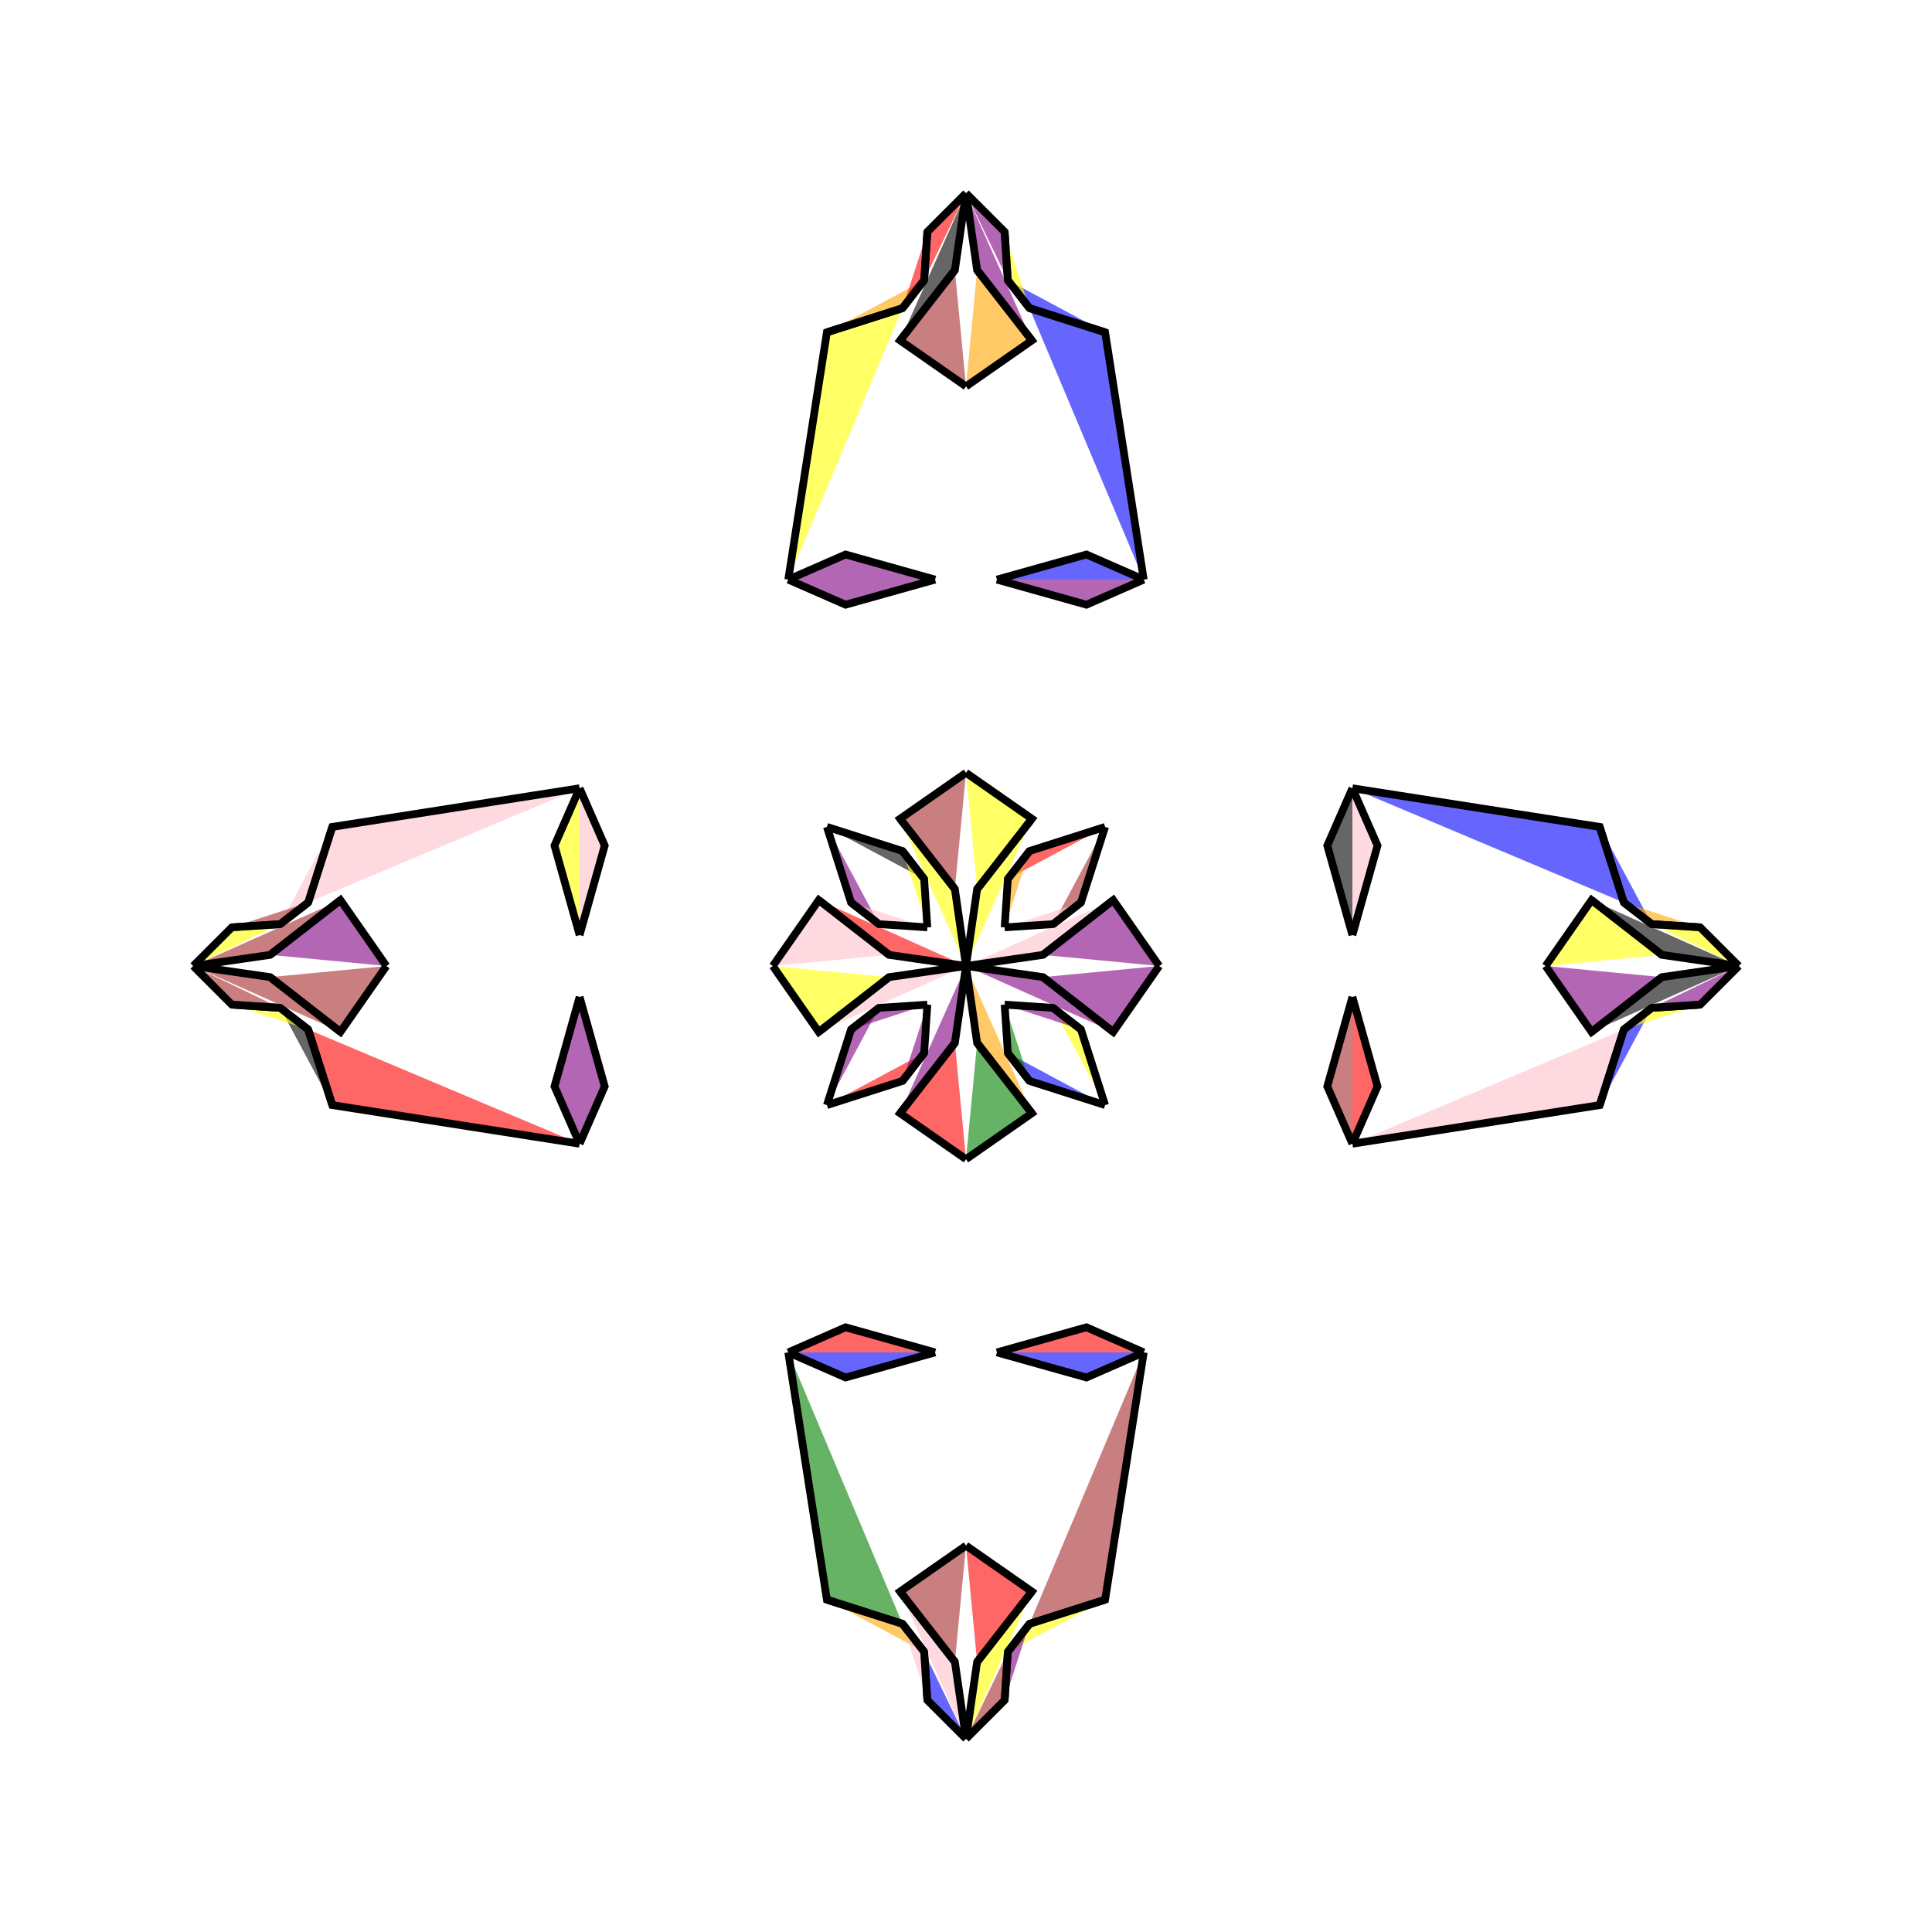
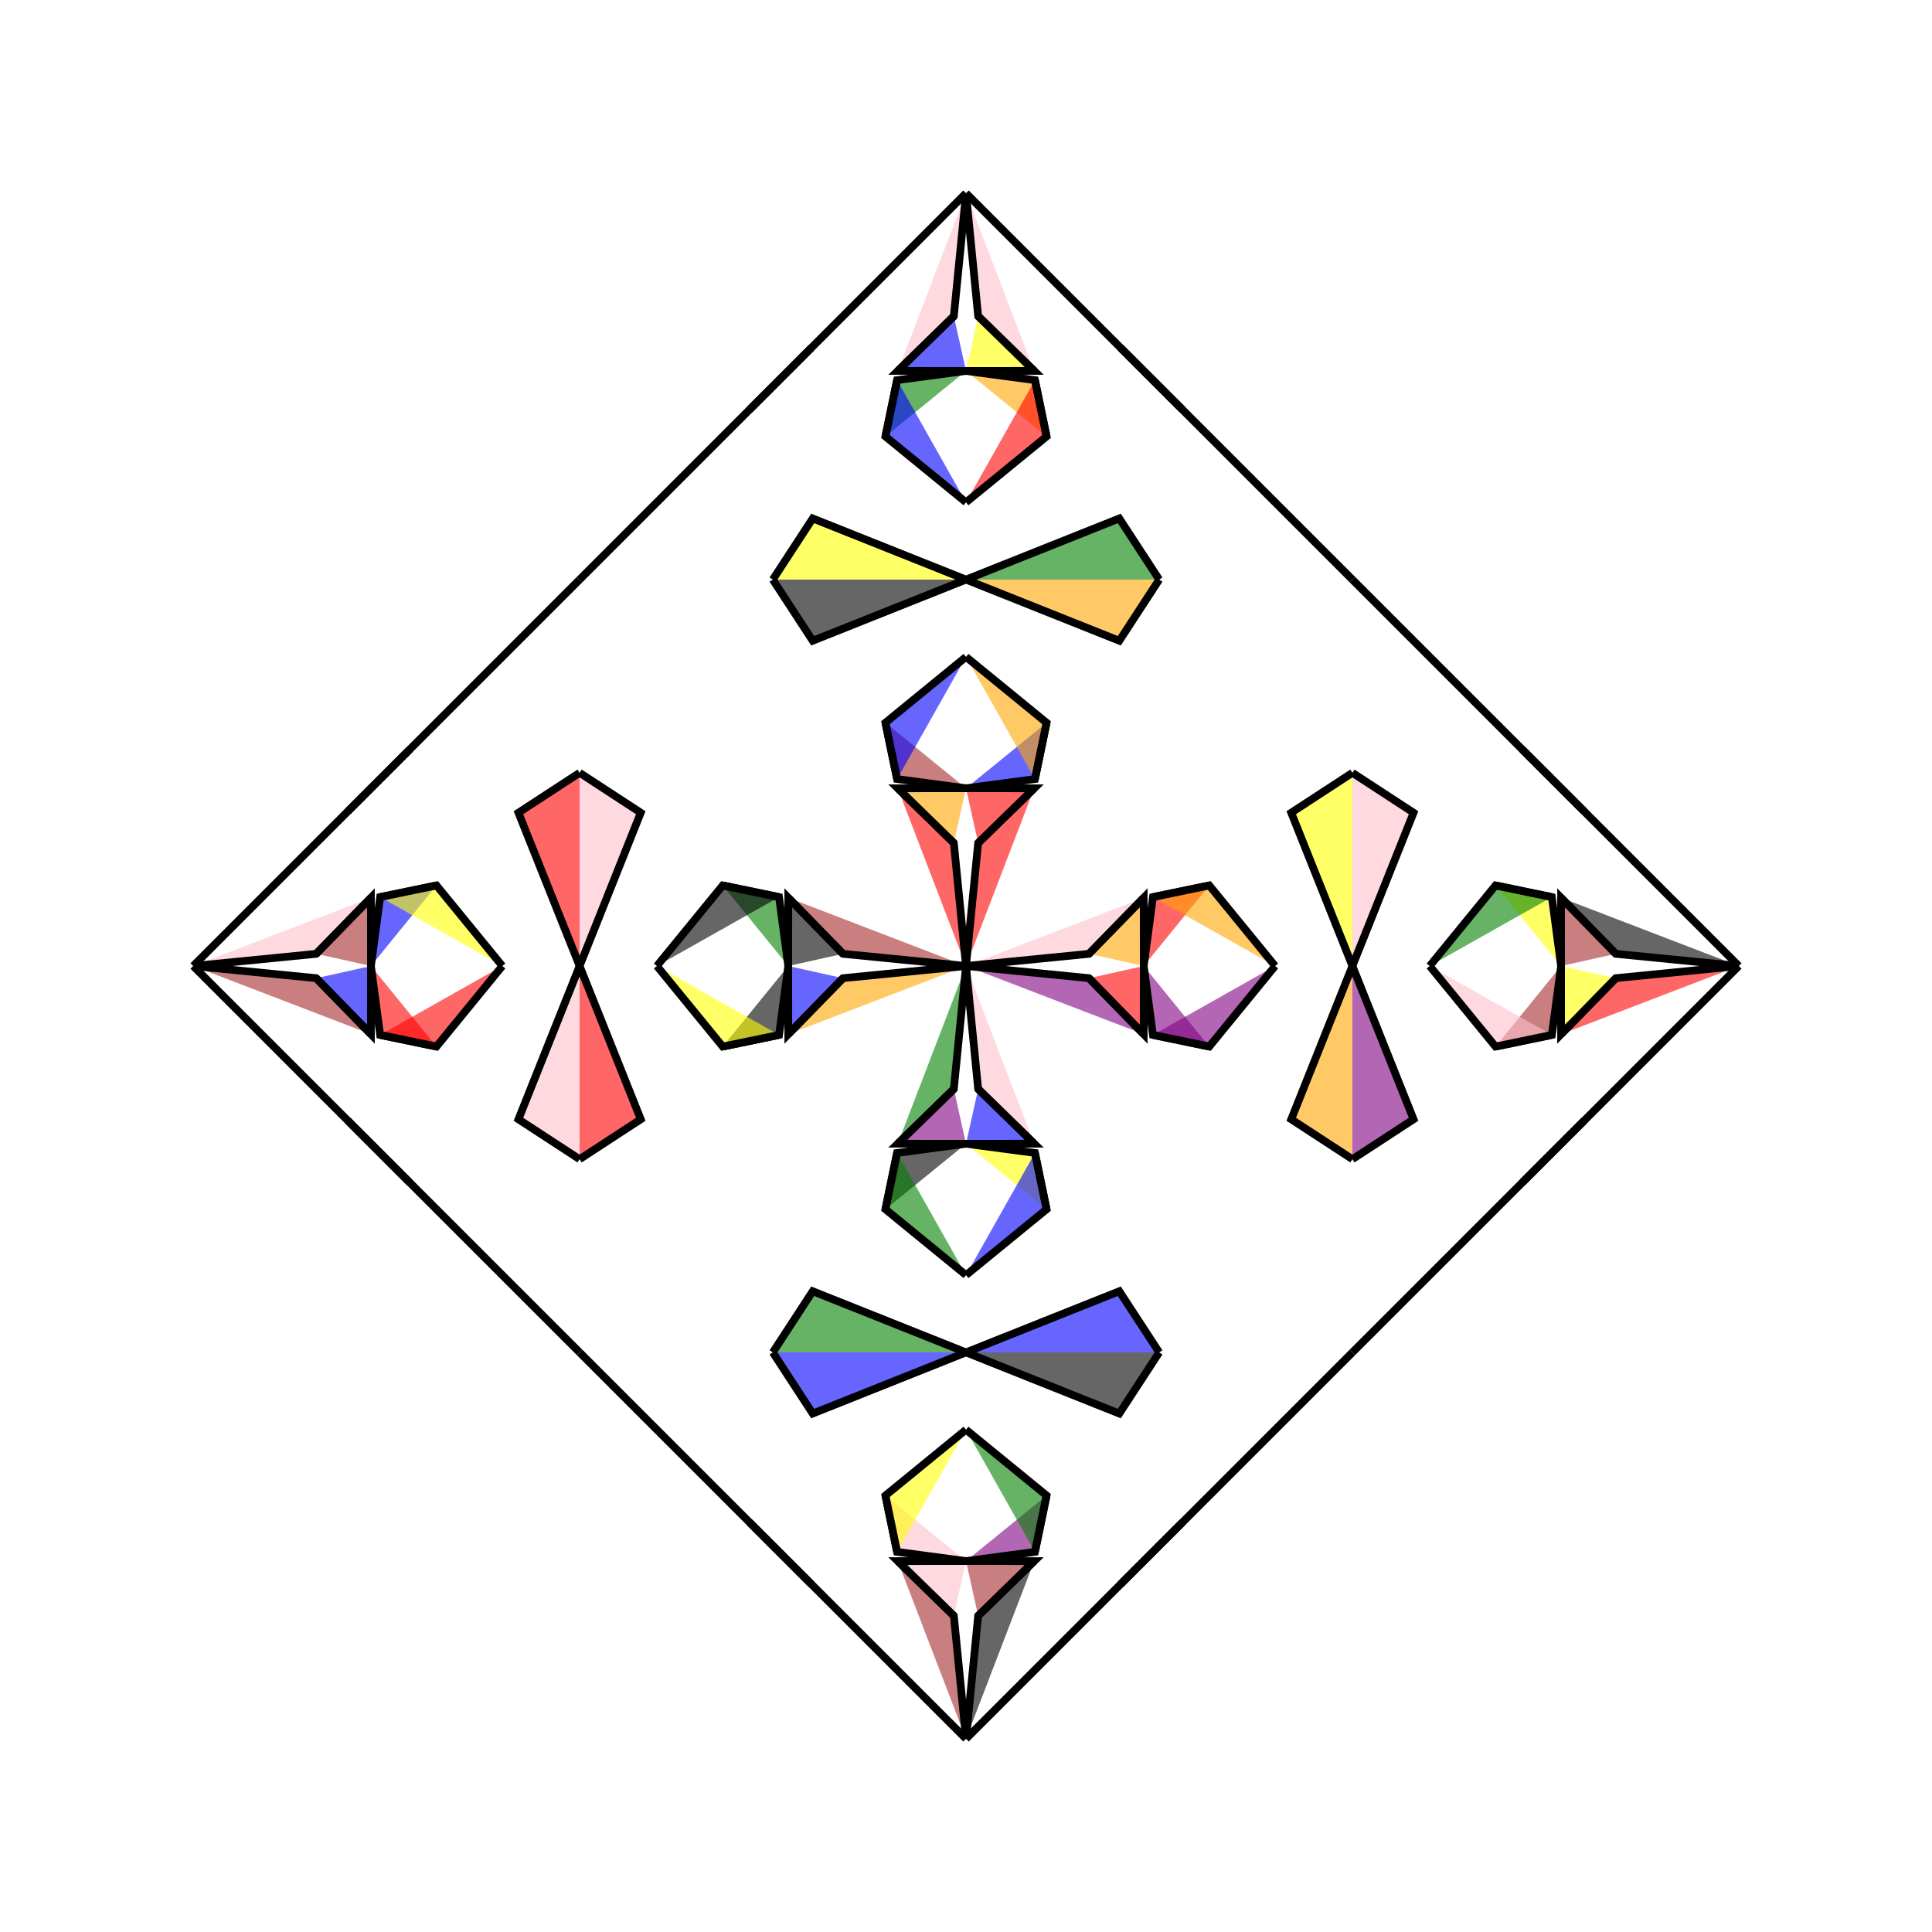
<svg xmlns="http://www.w3.org/2000/svg" width="250" height="250" viewBox="-125.0 -125.0 250 250">
  <defs>
</defs>
-   <path d="M0.0,-0.0 L9.95,-1.44 L19.054,-8.525" fill="pink" fill-opacity="0.6" stroke="black" stroke-width="1" />
-   <path d="M0.0,-0.0 L9.95,1.44 L19.054,8.525" fill="purple" fill-opacity="0.6" stroke="black" stroke-width="1" />
-   <path d="M9.95,-1.44 L19.054,-8.525 L25.0,-0.0" fill="purple" fill-opacity="0.6" stroke="black" stroke-width="1" />
-   <path d="M9.95,1.44 L19.054,8.525 L25.0,-0.0" fill="purple" fill-opacity="0.6" stroke="black" stroke-width="1" />
-   <path d="M50.0,-4.0 L46.752,-15.583 L50.0,-23.0" fill="black" fill-opacity="0.6" stroke="black" stroke-width="1" />
-   <path d="M50.0,4.0 L46.752,15.583 L50.0,23.0" fill="brown" fill-opacity="0.6" stroke="black" stroke-width="1" />
-   <path d="M23.0,50.0 L18.0,82.0 L8.212,85.128" fill="brown" fill-opacity="0.6" stroke="black" stroke-width="1" />
-   <path d="M23.0,-50.0 L18.0,-82.0 L8.212,-85.128" fill="blue" fill-opacity="0.6" stroke="black" stroke-width="1" />
-   <path d="M18.0,-18.0 L14.872,-8.212 L11.255,-5.416" fill="brown" fill-opacity="0.6" stroke="black" stroke-width="1" />
-   <path d="M18.0,18.0 L14.872,8.212 L11.255,5.416" fill="yellow" fill-opacity="0.6" stroke="black" stroke-width="1" />
-   <path d="M14.872,-8.212 L11.255,-5.416 L5.0,-5.0" fill="pink" fill-opacity="0.6" stroke="black" stroke-width="1" />
-   <path d="M14.872,8.212 L11.255,5.416 L5.0,5.0" fill="purple" fill-opacity="0.6" stroke="black" stroke-width="1" />
-   <path d="M5.416,88.745 L5.0,95.0 L0.0,100.0" fill="brown" fill-opacity="0.6" stroke="black" stroke-width="1" />
-   <path d="M5.416,-88.745 L5.0,-95.0 L0.0,-100.0" fill="purple" fill-opacity="0.6" stroke="black" stroke-width="1" />
-   <path d="M0.0,-0.0 L-9.95,-1.44 L-19.054,-8.525" fill="red" fill-opacity="0.6" stroke="black" stroke-width="1" />
-   <path d="M0.0,-0.0 L-9.95,1.44 L-19.054,8.525" fill="pink" fill-opacity="0.6" stroke="black" stroke-width="1" />
-   <path d="M-9.95,-1.44 L-19.054,-8.525 L-25.0,-0.0" fill="pink" fill-opacity="0.6" stroke="black" stroke-width="1" />
-   <path d="M-9.95,1.44 L-19.054,8.525 L-25.0,-0.0" fill="yellow" fill-opacity="0.6" stroke="black" stroke-width="1" />
-   <path d="M-50.0,-4.0 L-46.752,-15.583 L-50.0,-23.0" fill="pink" fill-opacity="0.6" stroke="black" stroke-width="1" />
-   <path d="M-50.0,4.0 L-46.752,15.583 L-50.0,23.0" fill="purple" fill-opacity="0.6" stroke="black" stroke-width="1" />
-   <path d="M-23.0,50.0 L-18.0,82.0 L-8.212,85.128" fill="green" fill-opacity="0.6" stroke="black" stroke-width="1" />
-   <path d="M-23.0,-50.0 L-18.0,-82.0 L-8.212,-85.128" fill="yellow" fill-opacity="0.6" stroke="black" stroke-width="1" />
-   <path d="M-18.0,-18.0 L-14.872,-8.212 L-11.255,-5.416" fill="purple" fill-opacity="0.6" stroke="black" stroke-width="1" />
-   <path d="M-18.0,18.0 L-14.872,8.212 L-11.255,5.416" fill="purple" fill-opacity="0.6" stroke="black" stroke-width="1" />
-   <path d="M-14.872,-8.212 L-11.255,-5.416 L-5.0,-5.0" fill="pink" fill-opacity="0.6" stroke="black" stroke-width="1" />
-   <path d="M-14.872,8.212 L-11.255,5.416 L-5.0,5.0" fill="purple" fill-opacity="0.6" stroke="black" stroke-width="1" />
-   <path d="M-5.416,88.745 L-5.0,95.0 L0.0,100.0" fill="blue" fill-opacity="0.6" stroke="black" stroke-width="1" />
-   <path d="M-5.416,-88.745 L-5.0,-95.0 L0.0,-100.0" fill="red" fill-opacity="0.6" stroke="black" stroke-width="1" />
-   <path d="M100.0,-0.0 L90.05,1.44 L80.946,8.525" fill="black" fill-opacity="0.6" stroke="black" stroke-width="1" />
-   <path d="M100.0,-0.0 L90.05,-1.44 L80.946,-8.525" fill="black" fill-opacity="0.6" stroke="black" stroke-width="1" />
-   <path d="M90.05,1.44 L80.946,8.525 L75.0,-0.0" fill="purple" fill-opacity="0.6" stroke="black" stroke-width="1" />
-   <path d="M90.05,-1.44 L80.946,-8.525 L75.0,-0.0" fill="yellow" fill-opacity="0.6" stroke="black" stroke-width="1" />
-   <path d="M50.0,4.0 L53.248,15.583 L50.0,23.0" fill="red" fill-opacity="0.6" stroke="black" stroke-width="1" />
-   <path d="M50.0,-4.0 L53.248,-15.583 L50.0,-23.0" fill="pink" fill-opacity="0.6" stroke="black" stroke-width="1" />
-   <path d="M50.0,23.0 L82.0,18.0 L85.128,8.212" fill="pink" fill-opacity="0.6" stroke="black" stroke-width="1" />
-   <path d="M50.0,-23.0 L82.0,-18.0 L85.128,-8.212" fill="blue" fill-opacity="0.6" stroke="black" stroke-width="1" />
-   <path d="M82.0,18.0 L85.128,8.212 L88.745,5.416" fill="blue" fill-opacity="0.6" stroke="black" stroke-width="1" />
-   <path d="M82.0,-18.0 L85.128,-8.212 L88.745,-5.416" fill="blue" fill-opacity="0.6" stroke="black" stroke-width="1" />
-   <path d="M85.128,8.212 L88.745,5.416 L95.0,5.0" fill="yellow" fill-opacity="0.6" stroke="black" stroke-width="1" />
-   <path d="M85.128,-8.212 L88.745,-5.416 L95.0,-5.0" fill="orange" fill-opacity="0.6" stroke="black" stroke-width="1" />
-   <path d="M88.745,5.416 L95.0,5.0 L100.0,-0.0" fill="purple" fill-opacity="0.6" stroke="black" stroke-width="1" />
-   <path d="M88.745,-5.416 L95.0,-5.0 L100.0,-0.0" fill="yellow" fill-opacity="0.6" stroke="black" stroke-width="1" />
-   <path d="M0.0,-0.0 L1.44,-9.95 L8.525,-19.054" fill="yellow" fill-opacity="0.6" stroke="black" stroke-width="1" />
-   <path d="M0.0,-0.0 L1.44,9.95 L8.525,19.054" fill="orange" fill-opacity="0.6" stroke="black" stroke-width="1" />
-   <path d="M0.0,100.0 L1.44,90.05 L8.525,80.946" fill="yellow" fill-opacity="0.6" stroke="black" stroke-width="1" />
-   <path d="M0.0,-100.0 L1.44,-90.05 L8.525,-80.946" fill="purple" fill-opacity="0.6" stroke="black" stroke-width="1" />
-   <path d="M1.44,-9.95 L8.525,-19.054 L0.0,-25.0" fill="yellow" fill-opacity="0.6" stroke="black" stroke-width="1" />
-   <path d="M1.44,9.95 L8.525,19.054 L0.0,25.0" fill="green" fill-opacity="0.6" stroke="black" stroke-width="1" />
-   <path d="M1.44,90.05 L8.525,80.946 L0.0,75.0" fill="red" fill-opacity="0.6" stroke="black" stroke-width="1" />
-   <path d="M1.44,-90.05 L8.525,-80.946 L0.0,-75.0" fill="orange" fill-opacity="0.6" stroke="black" stroke-width="1" />
-   <path d="M4.0,-50.0 L15.583,-46.752 L23.0,-50.0" fill="purple" fill-opacity="0.6" stroke="black" stroke-width="1" />
-   <path d="M4.0,50.0 L15.583,46.752 L23.0,50.0" fill="red" fill-opacity="0.6" stroke="black" stroke-width="1" />
-   <path d="M4.0,50.0 L15.583,53.248 L23.0,50.0" fill="blue" fill-opacity="0.6" stroke="black" stroke-width="1" />
-   <path d="M4.0,-50.0 L15.583,-53.248 L23.0,-50.0" fill="blue" fill-opacity="0.6" stroke="black" stroke-width="1" />
-   <path d="M18.0,-18.0 L8.212,-14.872 L5.416,-11.255" fill="red" fill-opacity="0.6" stroke="black" stroke-width="1" />
-   <path d="M18.0,18.0 L8.212,14.872 L5.416,11.255" fill="blue" fill-opacity="0.6" stroke="black" stroke-width="1" />
-   <path d="M18.0,82.0 L8.212,85.128 L5.416,88.745" fill="yellow" fill-opacity="0.6" stroke="black" stroke-width="1" />
-   <path d="M18.0,-82.0 L8.212,-85.128 L5.416,-88.745" fill="blue" fill-opacity="0.6" stroke="black" stroke-width="1" />
-   <path d="M8.212,-14.872 L5.416,-11.255 L5.0,-5.0" fill="orange" fill-opacity="0.6" stroke="black" stroke-width="1" />
-   <path d="M8.212,14.872 L5.416,11.255 L5.0,5.0" fill="green" fill-opacity="0.6" stroke="black" stroke-width="1" />
-   <path d="M8.212,85.128 L5.416,88.745 L5.0,95.0" fill="purple" fill-opacity="0.6" stroke="black" stroke-width="1" />
-   <path d="M8.212,-85.128 L5.416,-88.745 L5.0,-95.0" fill="yellow" fill-opacity="0.6" stroke="black" stroke-width="1" />
-   <path d="M0.0,100.0 L-1.44,90.05 L-8.525,80.946" fill="pink" fill-opacity="0.6" stroke="black" stroke-width="1" />
-   <path d="M0.0,-0.0 L-1.44,-9.95 L-8.525,-19.054" fill="yellow" fill-opacity="0.6" stroke="black" stroke-width="1" />
-   <path d="M0.0,-0.0 L-1.44,9.95 L-8.525,19.054" fill="purple" fill-opacity="0.6" stroke="black" stroke-width="1" />
-   <path d="M0.0,-100.0 L-1.44,-90.05 L-8.525,-80.946" fill="black" fill-opacity="0.6" stroke="black" stroke-width="1" />
-   <path d="M-1.44,90.05 L-8.525,80.946 L0.0,75.0" fill="brown" fill-opacity="0.6" stroke="black" stroke-width="1" />
-   <path d="M-1.44,-9.95 L-8.525,-19.054 L0.0,-25.0" fill="brown" fill-opacity="0.6" stroke="black" stroke-width="1" />
-   <path d="M-1.44,9.95 L-8.525,19.054 L0.0,25.0" fill="red" fill-opacity="0.6" stroke="black" stroke-width="1" />
-   <path d="M-1.44,-90.05 L-8.525,-80.946 L0.0,-75.0" fill="brown" fill-opacity="0.6" stroke="black" stroke-width="1" />
-   <path d="M-4.0,50.0 L-15.583,53.248 L-23.0,50.0" fill="blue" fill-opacity="0.6" stroke="black" stroke-width="1" />
-   <path d="M-4.0,-50.0 L-15.583,-46.752 L-23.0,-50.0" fill="purple" fill-opacity="0.6" stroke="black" stroke-width="1" />
-   <path d="M-4.0,50.0 L-15.583,46.752 L-23.0,50.0" fill="red" fill-opacity="0.6" stroke="black" stroke-width="1" />
-   <path d="M-4.0,-50.0 L-15.583,-53.248 L-23.0,-50.0" fill="purple" fill-opacity="0.6" stroke="black" stroke-width="1" />
-   <path d="M-18.0,82.0 L-8.212,85.128 L-5.416,88.745" fill="orange" fill-opacity="0.6" stroke="black" stroke-width="1" />
-   <path d="M-18.0,-18.0 L-8.212,-14.872 L-5.416,-11.255" fill="black" fill-opacity="0.6" stroke="black" stroke-width="1" />
-   <path d="M-18.0,18.0 L-8.212,14.872 L-5.416,11.255" fill="red" fill-opacity="0.6" stroke="black" stroke-width="1" />
-   <path d="M-18.0,-82.0 L-8.212,-85.128 L-5.416,-88.745" fill="orange" fill-opacity="0.6" stroke="black" stroke-width="1" />
-   <path d="M-8.212,85.128 L-5.416,88.745 L-5.0,95.0" fill="pink" fill-opacity="0.6" stroke="black" stroke-width="1" />
-   <path d="M-8.212,-14.872 L-5.416,-11.255 L-5.0,-5.0" fill="yellow" fill-opacity="0.6" stroke="black" stroke-width="1" />
-   <path d="M-8.212,14.872 L-5.416,11.255 L-5.0,5.0" fill="purple" fill-opacity="0.6" stroke="black" stroke-width="1" />
-   <path d="M-8.212,-85.128 L-5.416,-88.745 L-5.0,-95.0" fill="red" fill-opacity="0.6" stroke="black" stroke-width="1" />
-   <path d="M-100.0,-0.0 L-90.05,-1.44 L-80.946,-8.525" fill="brown" fill-opacity="0.6" stroke="black" stroke-width="1" />
-   <path d="M-100.0,-0.0 L-90.05,1.44 L-80.946,8.525" fill="brown" fill-opacity="0.6" stroke="black" stroke-width="1" />
-   <path d="M-90.05,-1.44 L-80.946,-8.525 L-75.0,-0.0" fill="purple" fill-opacity="0.6" stroke="black" stroke-width="1" />
-   <path d="M-90.05,1.44 L-80.946,8.525 L-75.0,-0.0" fill="brown" fill-opacity="0.6" stroke="black" stroke-width="1" />
-   <path d="M-50.0,-4.0 L-53.248,-15.583 L-50.0,-23.0" fill="yellow" fill-opacity="0.6" stroke="black" stroke-width="1" />
-   <path d="M-50.0,4.0 L-53.248,15.583 L-50.0,23.0" fill="purple" fill-opacity="0.6" stroke="black" stroke-width="1" />
-   <path d="M-50.0,-23.0 L-82.0,-18.0 L-85.128,-8.212" fill="pink" fill-opacity="0.6" stroke="black" stroke-width="1" />
-   <path d="M-50.0,23.0 L-82.0,18.0 L-85.128,8.212" fill="red" fill-opacity="0.6" stroke="black" stroke-width="1" />
-   <path d="M-82.0,-18.0 L-85.128,-8.212 L-88.745,-5.416" fill="pink" fill-opacity="0.6" stroke="black" stroke-width="1" />
-   <path d="M-82.0,18.0 L-85.128,8.212 L-88.745,5.416" fill="black" fill-opacity="0.6" stroke="black" stroke-width="1" />
-   <path d="M-85.128,-8.212 L-88.745,-5.416 L-95.0,-5.0" fill="brown" fill-opacity="0.6" stroke="black" stroke-width="1" />
-   <path d="M-85.128,8.212 L-88.745,5.416 L-95.0,5.0" fill="yellow" fill-opacity="0.6" stroke="black" stroke-width="1" />
-   <path d="M-88.745,-5.416 L-95.0,-5.0 L-100.0,-0.0" fill="yellow" fill-opacity="0.6" stroke="black" stroke-width="1" />
-   <path d="M-88.745,5.416 L-95.0,5.0 L-100.0,-0.0" fill="brown" fill-opacity="0.6" stroke="black" stroke-width="1" />
+   <path d="M0.0,-0.0 L15.917,-1.575 L22.995,-8.83" fill="pink" fill-opacity="0.6" stroke="black" stroke-width="1" />
+   <path d="M0.0,-0.0 L15.917,1.575 L22.995,8.83" fill="purple" fill-opacity="0.6" stroke="black" stroke-width="1" />
+   <path d="M15.917,-1.575 L22.995,-8.83 L23.0,-0.0" fill="orange" fill-opacity="0.6" stroke="black" stroke-width="1" />
+   <path d="M15.917,1.575 L22.995,8.83 L23.0,-0.0" fill="red" fill-opacity="0.6" stroke="black" stroke-width="1" />
+   <path d="M23.0,-0.0 L24.189,-8.919 L31.479,-10.426" fill="red" fill-opacity="0.6" stroke="black" stroke-width="1" />
+   <path d="M23.0,-0.0 L24.189,8.919 L31.479,10.426" fill="purple" fill-opacity="0.6" stroke="black" stroke-width="1" />
+   <path d="M24.189,-8.919 L31.479,-10.426 L40.0,-0.0" fill="orange" fill-opacity="0.6" stroke="black" stroke-width="1" />
+   <path d="M24.189,8.919 L31.479,10.426 L40.0,-0.0" fill="purple" fill-opacity="0.6" stroke="black" stroke-width="1" />
+   <path d="M50.0,-0.0 L42.086,-19.836 L50.0,-25.0" fill="yellow" fill-opacity="0.6" stroke="black" stroke-width="1" />
+   <path d="M50.0,-0.0 L42.086,19.836 L50.0,25.0" fill="orange" fill-opacity="0.6" stroke="black" stroke-width="1" />
+   <path d="M50.0,50.0 L28.0,72.0 L20.0,80.0" fill="purple" fill-opacity="0.6" stroke="black" stroke-width="1" />
+   <path d="M50.0,-50.0 L28.0,-72.0 L20.0,-80.0" fill="orange" fill-opacity="0.6" stroke="black" stroke-width="1" />
+   <path d="M28.0,72.0 L20.0,80.0 L0.0,100.0" fill="green" fill-opacity="0.6" stroke="black" stroke-width="1" />
+   <path d="M28.0,-72.0 L20.0,-80.0 L0.0,-100.0" fill="black" fill-opacity="0.6" stroke="black" stroke-width="1" />
+   <path d="M0.0,-0.0 L-15.917,-1.575 L-22.995,-8.83" fill="brown" fill-opacity="0.6" stroke="black" stroke-width="1" />
+   <path d="M0.0,-0.0 L-15.917,1.575 L-22.995,8.83" fill="orange" fill-opacity="0.6" stroke="black" stroke-width="1" />
+   <path d="M-15.917,-1.575 L-22.995,-8.83 L-23.0,-0.0" fill="black" fill-opacity="0.6" stroke="black" stroke-width="1" />
+   <path d="M-15.917,1.575 L-22.995,8.83 L-23.0,-0.0" fill="blue" fill-opacity="0.6" stroke="black" stroke-width="1" />
+   <path d="M-23.0,-0.0 L-24.189,-8.919 L-31.479,-10.426" fill="green" fill-opacity="0.6" stroke="black" stroke-width="1" />
+   <path d="M-23.0,-0.0 L-24.189,8.919 L-31.479,10.426" fill="black" fill-opacity="0.6" stroke="black" stroke-width="1" />
+   <path d="M-24.189,-8.919 L-31.479,-10.426 L-40.0,-0.0" fill="black" fill-opacity="0.6" stroke="black" stroke-width="1" />
+   <path d="M-24.189,8.919 L-31.479,10.426 L-40.0,-0.0" fill="yellow" fill-opacity="0.6" stroke="black" stroke-width="1" />
+   <path d="M-50.0,-0.0 L-42.086,-19.836 L-50.0,-25.0" fill="pink" fill-opacity="0.6" stroke="black" stroke-width="1" />
+   <path d="M-50.0,-0.0 L-42.086,19.836 L-50.0,25.0" fill="red" fill-opacity="0.6" stroke="black" stroke-width="1" />
+   <path d="M-50.0,50.0 L-28.0,72.0 L-20.0,80.0" fill="red" fill-opacity="0.6" stroke="black" stroke-width="1" />
+   <path d="M-50.0,-50.0 L-28.0,-72.0 L-20.0,-80.0" fill="black" fill-opacity="0.6" stroke="black" stroke-width="1" />
+   <path d="M-28.0,72.0 L-20.0,80.0 L0.0,100.0" fill="yellow" fill-opacity="0.6" stroke="black" stroke-width="1" />
+   <path d="M-28.0,-72.0 L-20.0,-80.0 L0.0,-100.0" fill="orange" fill-opacity="0.6" stroke="black" stroke-width="1" />
+   <path d="M100.0,-0.0 L84.083,1.575 L77.005,8.83" fill="red" fill-opacity="0.6" stroke="black" stroke-width="1" />
+   <path d="M100.0,-0.0 L84.083,-1.575 L77.005,-8.83" fill="black" fill-opacity="0.6" stroke="black" stroke-width="1" />
+   <path d="M84.083,1.575 L77.005,8.83 L77.0,-0.0" fill="yellow" fill-opacity="0.6" stroke="black" stroke-width="1" />
+   <path d="M84.083,-1.575 L77.005,-8.83 L77.0,-0.0" fill="brown" fill-opacity="0.6" stroke="black" stroke-width="1" />
+   <path d="M77.0,-0.0 L75.811,8.919 L68.521,10.426" fill="brown" fill-opacity="0.6" stroke="black" stroke-width="1" />
+   <path d="M77.0,-0.0 L75.811,-8.919 L68.521,-10.426" fill="yellow" fill-opacity="0.6" stroke="black" stroke-width="1" />
+   <path d="M75.811,8.919 L68.521,10.426 L60.0,-0.0" fill="pink" fill-opacity="0.6" stroke="black" stroke-width="1" />
+   <path d="M75.811,-8.919 L68.521,-10.426 L60.0,-0.0" fill="green" fill-opacity="0.6" stroke="black" stroke-width="1" />
+   <path d="M50.0,-0.0 L57.914,19.836 L50.0,25.0" fill="purple" fill-opacity="0.6" stroke="black" stroke-width="1" />
+   <path d="M50.0,-0.0 L57.914,-19.836 L50.0,-25.0" fill="pink" fill-opacity="0.6" stroke="black" stroke-width="1" />
+   <path d="M50.0,50.0 L72.0,28.0 L80.0,20.0" fill="blue" fill-opacity="0.6" stroke="black" stroke-width="1" />
+   <path d="M50.0,-50.0 L72.0,-28.0 L80.0,-20.0" fill="yellow" fill-opacity="0.6" stroke="black" stroke-width="1" />
+   <path d="M72.0,28.0 L80.0,20.0 L100.0,-0.0" fill="orange" fill-opacity="0.6" stroke="black" stroke-width="1" />
+   <path d="M72.0,-28.0 L80.0,-20.0 L100.0,-0.0" fill="orange" fill-opacity="0.6" stroke="black" stroke-width="1" />
+   <path d="M0.0,-0.0 L1.575,-15.917 L8.83,-22.995" fill="red" fill-opacity="0.6" stroke="black" stroke-width="1" />
+   <path d="M0.0,-0.0 L1.575,15.917 L8.83,22.995" fill="pink" fill-opacity="0.6" stroke="black" stroke-width="1" />
+   <path d="M0.0,100.0 L1.575,84.083 L8.83,77.005" fill="black" fill-opacity="0.6" stroke="black" stroke-width="1" />
+   <path d="M0.0,-100.0 L1.575,-84.083 L8.83,-77.005" fill="pink" fill-opacity="0.6" stroke="black" stroke-width="1" />
+   <path d="M1.575,-15.917 L8.83,-22.995 L0.0,-23.0" fill="red" fill-opacity="0.6" stroke="black" stroke-width="1" />
+   <path d="M1.575,15.917 L8.83,22.995 L0.0,23.0" fill="blue" fill-opacity="0.6" stroke="black" stroke-width="1" />
+   <path d="M1.575,84.083 L8.83,77.005 L0.0,77.0" fill="brown" fill-opacity="0.6" stroke="black" stroke-width="1" />
+   <path d="M1.575,-84.083 L8.83,-77.005 L0.0,-77.0" fill="yellow" fill-opacity="0.6" stroke="black" stroke-width="1" />
+   <path d="M0.0,-23.0 L8.919,-24.189 L10.426,-31.479" fill="blue" fill-opacity="0.6" stroke="black" stroke-width="1" />
+   <path d="M0.0,23.0 L8.919,24.189 L10.426,31.479" fill="yellow" fill-opacity="0.6" stroke="black" stroke-width="1" />
+   <path d="M0.0,77.0 L8.919,75.811 L10.426,68.521" fill="purple" fill-opacity="0.6" stroke="black" stroke-width="1" />
+   <path d="M0.0,-77.0 L8.919,-75.811 L10.426,-68.521" fill="orange" fill-opacity="0.6" stroke="black" stroke-width="1" />
+   <path d="M8.919,-24.189 L10.426,-31.479 L0.0,-40.0" fill="orange" fill-opacity="0.6" stroke="black" stroke-width="1" />
+   <path d="M8.919,24.189 L10.426,31.479 L0.0,40.0" fill="blue" fill-opacity="0.6" stroke="black" stroke-width="1" />
+   <path d="M8.919,75.811 L10.426,68.521 L0.0,60.0" fill="green" fill-opacity="0.6" stroke="black" stroke-width="1" />
+   <path d="M8.919,-75.811 L10.426,-68.521 L0.0,-60.0" fill="red" fill-opacity="0.6" stroke="black" stroke-width="1" />
+   <path d="M0.0,-50.0 L19.836,-42.086 L25.0,-50.0" fill="orange" fill-opacity="0.6" stroke="black" stroke-width="1" />
+   <path d="M0.0,50.0 L19.836,42.086 L25.0,50.0" fill="blue" fill-opacity="0.6" stroke="black" stroke-width="1" />
+   <path d="M0.0,50.0 L19.836,57.914 L25.0,50.0" fill="black" fill-opacity="0.6" stroke="black" stroke-width="1" />
+   <path d="M0.0,-50.0 L19.836,-57.914 L25.0,-50.0" fill="green" fill-opacity="0.6" stroke="black" stroke-width="1" />
+   <path d="M0.0,100.0 L-1.575,84.083 L-8.83,77.005" fill="brown" fill-opacity="0.6" stroke="black" stroke-width="1" />
+   <path d="M0.0,-0.0 L-1.575,-15.917 L-8.83,-22.995" fill="red" fill-opacity="0.6" stroke="black" stroke-width="1" />
+   <path d="M0.0,-0.0 L-1.575,15.917 L-8.83,22.995" fill="green" fill-opacity="0.6" stroke="black" stroke-width="1" />
+   <path d="M0.0,-100.0 L-1.575,-84.083 L-8.83,-77.005" fill="pink" fill-opacity="0.6" stroke="black" stroke-width="1" />
+   <path d="M-1.575,84.083 L-8.83,77.005 L0.0,77.0" fill="pink" fill-opacity="0.6" stroke="black" stroke-width="1" />
+   <path d="M-1.575,-15.917 L-8.83,-22.995 L0.0,-23.0" fill="orange" fill-opacity="0.6" stroke="black" stroke-width="1" />
+   <path d="M-1.575,15.917 L-8.83,22.995 L0.0,23.0" fill="purple" fill-opacity="0.6" stroke="black" stroke-width="1" />
+   <path d="M-1.575,-84.083 L-8.83,-77.005 L0.0,-77.0" fill="blue" fill-opacity="0.6" stroke="black" stroke-width="1" />
+   <path d="M0.0,77.0 L-8.919,75.811 L-10.426,68.521" fill="pink" fill-opacity="0.6" stroke="black" stroke-width="1" />
+   <path d="M0.0,-23.0 L-8.919,-24.189 L-10.426,-31.479" fill="brown" fill-opacity="0.6" stroke="black" stroke-width="1" />
+   <path d="M0.0,23.0 L-8.919,24.189 L-10.426,31.479" fill="black" fill-opacity="0.6" stroke="black" stroke-width="1" />
+   <path d="M0.0,-77.0 L-8.919,-75.811 L-10.426,-68.521" fill="green" fill-opacity="0.6" stroke="black" stroke-width="1" />
+   <path d="M-8.919,75.811 L-10.426,68.521 L0.0,60.0" fill="yellow" fill-opacity="0.6" stroke="black" stroke-width="1" />
+   <path d="M-8.919,-24.189 L-10.426,-31.479 L0.0,-40.0" fill="blue" fill-opacity="0.6" stroke="black" stroke-width="1" />
+   <path d="M-8.919,24.189 L-10.426,31.479 L0.0,40.0" fill="green" fill-opacity="0.6" stroke="black" stroke-width="1" />
+   <path d="M-8.919,-75.811 L-10.426,-68.521 L0.0,-60.0" fill="blue" fill-opacity="0.6" stroke="black" stroke-width="1" />
+   <path d="M0.0,50.0 L-19.836,57.914 L-25.0,50.0" fill="blue" fill-opacity="0.6" stroke="black" stroke-width="1" />
+   <path d="M0.0,-50.0 L-19.836,-42.086 L-25.0,-50.0" fill="black" fill-opacity="0.6" stroke="black" stroke-width="1" />
+   <path d="M0.0,50.0 L-19.836,42.086 L-25.0,50.0" fill="green" fill-opacity="0.6" stroke="black" stroke-width="1" />
+   <path d="M0.0,-50.0 L-19.836,-57.914 L-25.0,-50.0" fill="yellow" fill-opacity="0.6" stroke="black" stroke-width="1" />
+   <path d="M-100.0,-0.0 L-84.083,-1.575 L-77.005,-8.83" fill="pink" fill-opacity="0.6" stroke="black" stroke-width="1" />
+   <path d="M-100.0,-0.0 L-84.083,1.575 L-77.005,8.83" fill="brown" fill-opacity="0.6" stroke="black" stroke-width="1" />
+   <path d="M-84.083,-1.575 L-77.005,-8.83 L-77.0,-0.0" fill="brown" fill-opacity="0.6" stroke="black" stroke-width="1" />
+   <path d="M-84.083,1.575 L-77.005,8.83 L-77.0,-0.0" fill="blue" fill-opacity="0.6" stroke="black" stroke-width="1" />
+   <path d="M-77.0,-0.0 L-75.811,-8.919 L-68.521,-10.426" fill="blue" fill-opacity="0.6" stroke="black" stroke-width="1" />
+   <path d="M-77.0,-0.0 L-75.811,8.919 L-68.521,10.426" fill="red" fill-opacity="0.6" stroke="black" stroke-width="1" />
+   <path d="M-75.811,-8.919 L-68.521,-10.426 L-60.0,-0.0" fill="yellow" fill-opacity="0.6" stroke="black" stroke-width="1" />
+   <path d="M-75.811,8.919 L-68.521,10.426 L-60.0,-0.0" fill="red" fill-opacity="0.6" stroke="black" stroke-width="1" />
+   <path d="M-50.0,-0.0 L-57.914,-19.836 L-50.0,-25.0" fill="red" fill-opacity="0.6" stroke="black" stroke-width="1" />
+   <path d="M-50.0,-0.0 L-57.914,19.836 L-50.0,25.0" fill="pink" fill-opacity="0.6" stroke="black" stroke-width="1" />
+   <path d="M-50.0,-50.0 L-72.0,-28.0 L-80.0,-20.0" fill="brown" fill-opacity="0.6" stroke="black" stroke-width="1" />
+   <path d="M-50.0,50.0 L-72.0,28.0 L-80.0,20.0" fill="yellow" fill-opacity="0.6" stroke="black" stroke-width="1" />
+   <path d="M-72.0,-28.0 L-80.0,-20.0 L-100.0,-0.0" fill="black" fill-opacity="0.6" stroke="black" stroke-width="1" />
+   <path d="M-72.0,28.0 L-80.0,20.0 L-100.0,-0.0" fill="red" fill-opacity="0.6" stroke="black" stroke-width="1" />
</svg>
